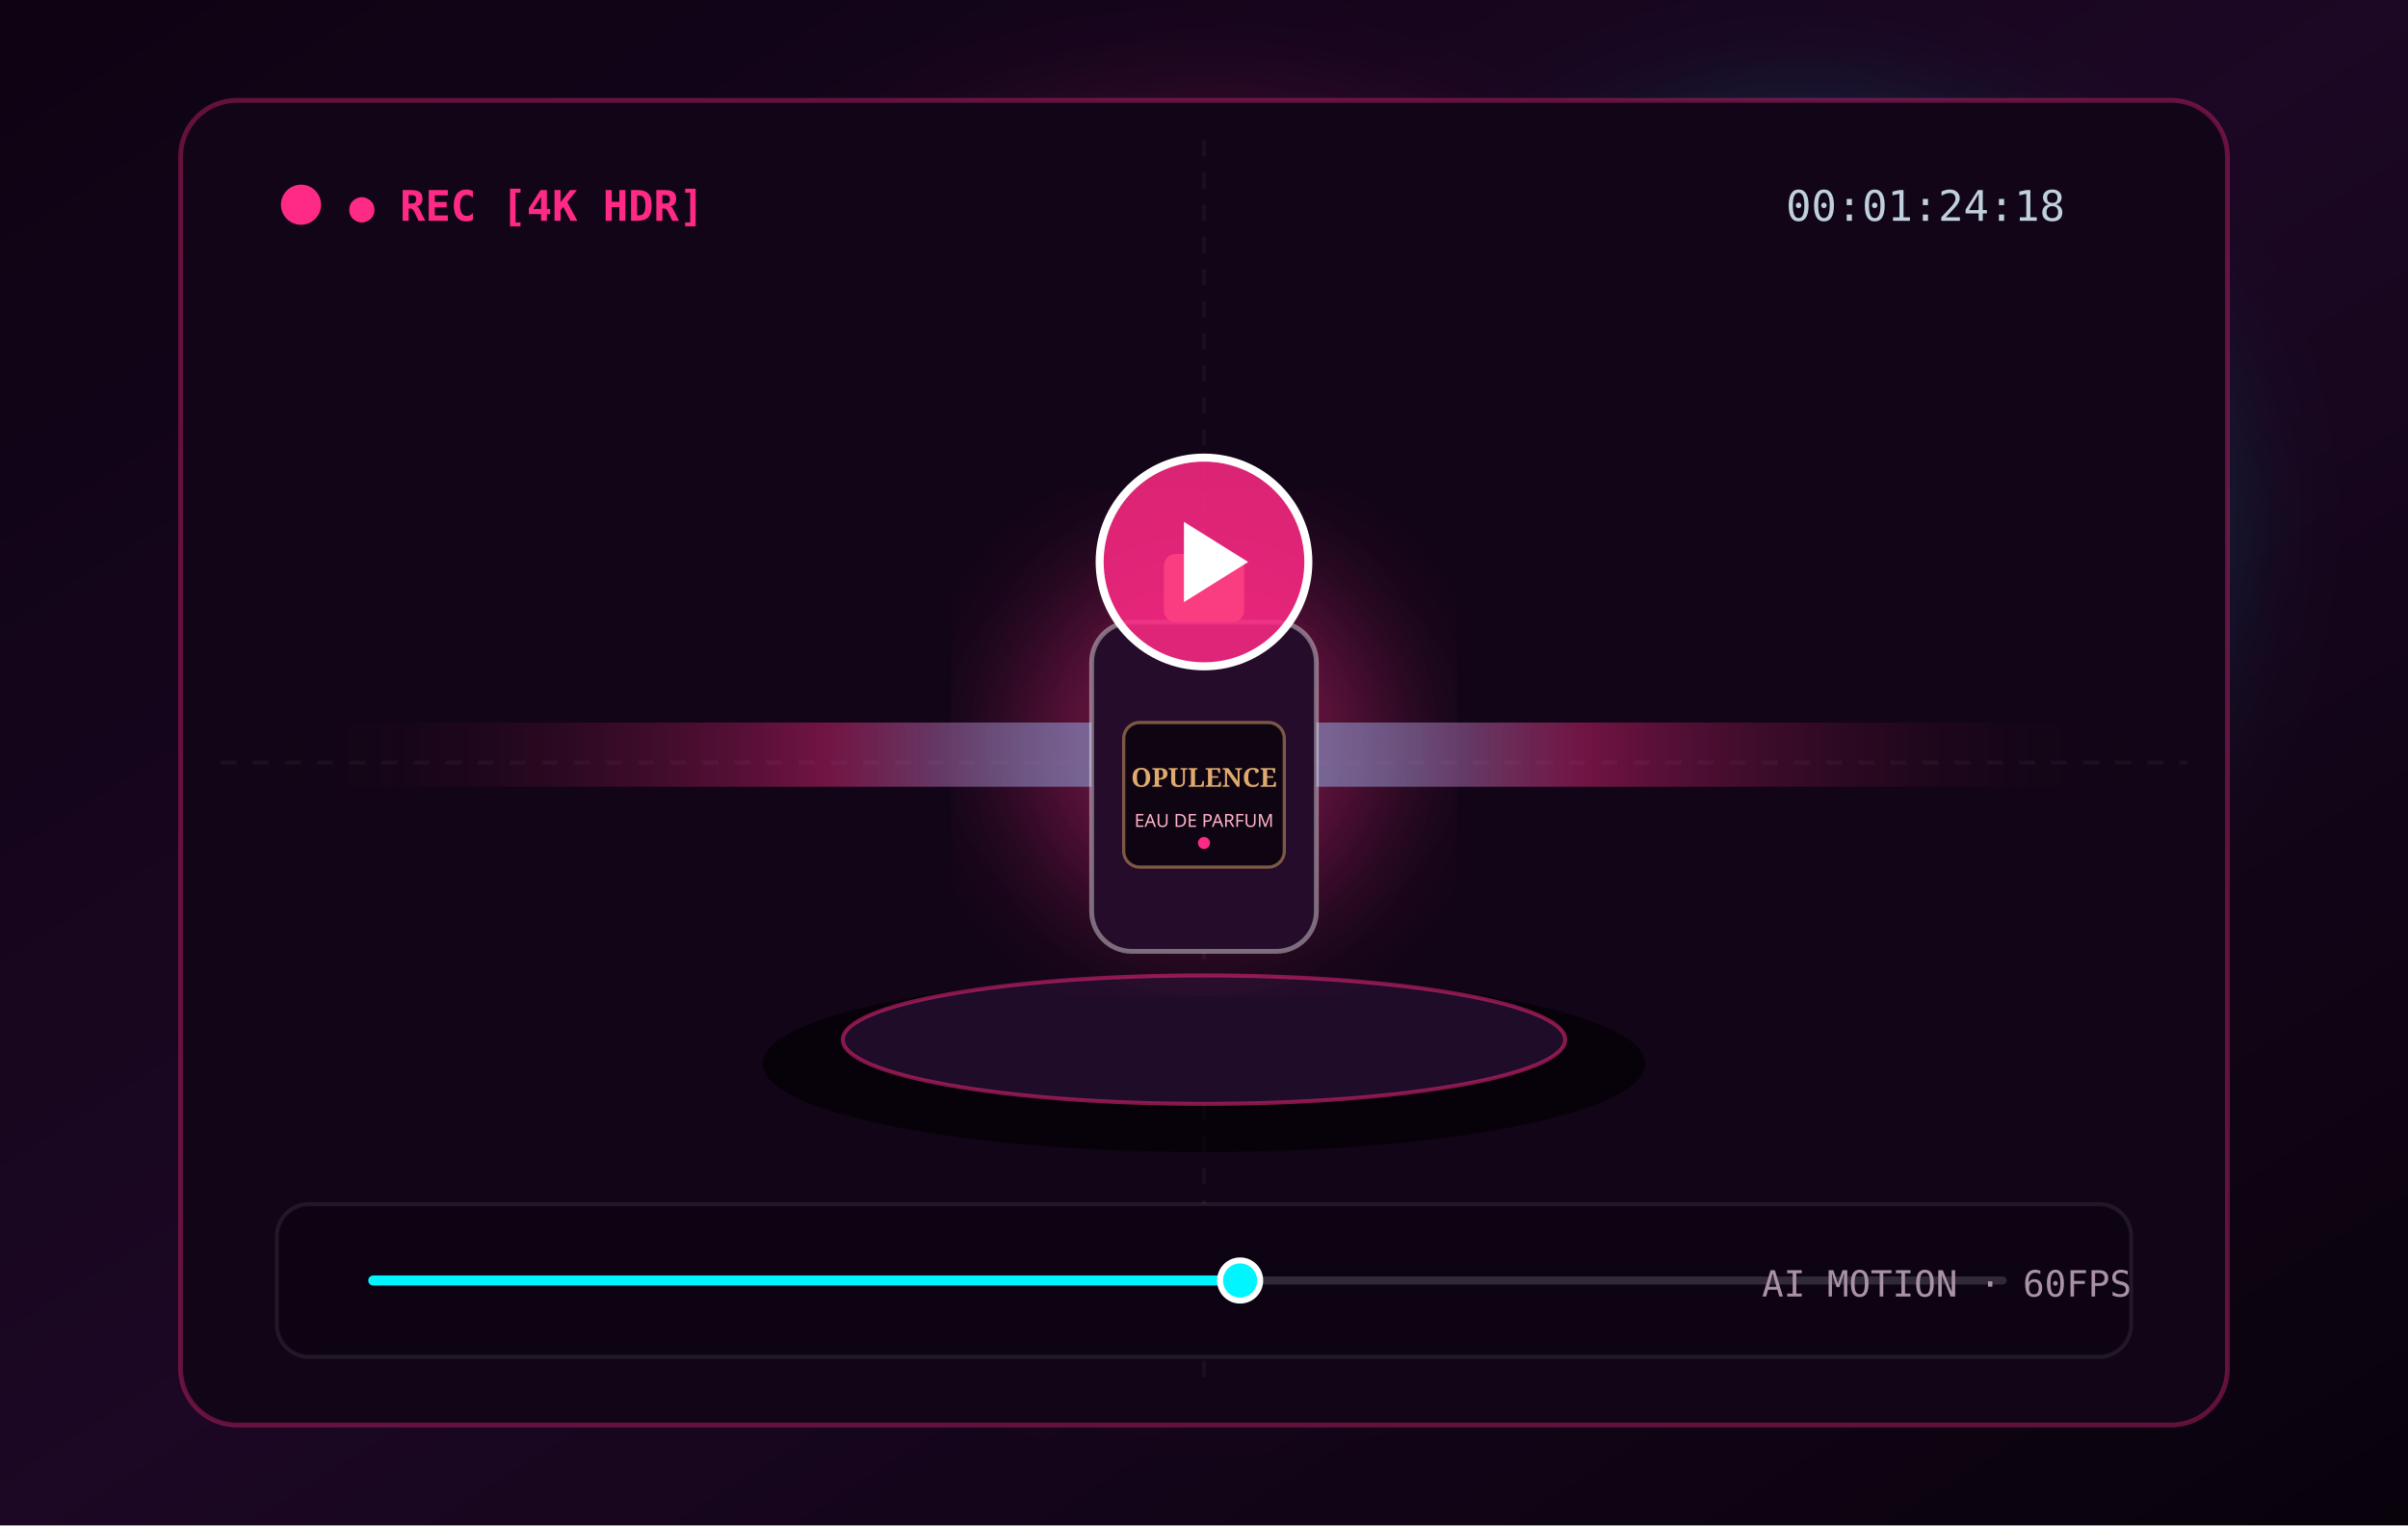
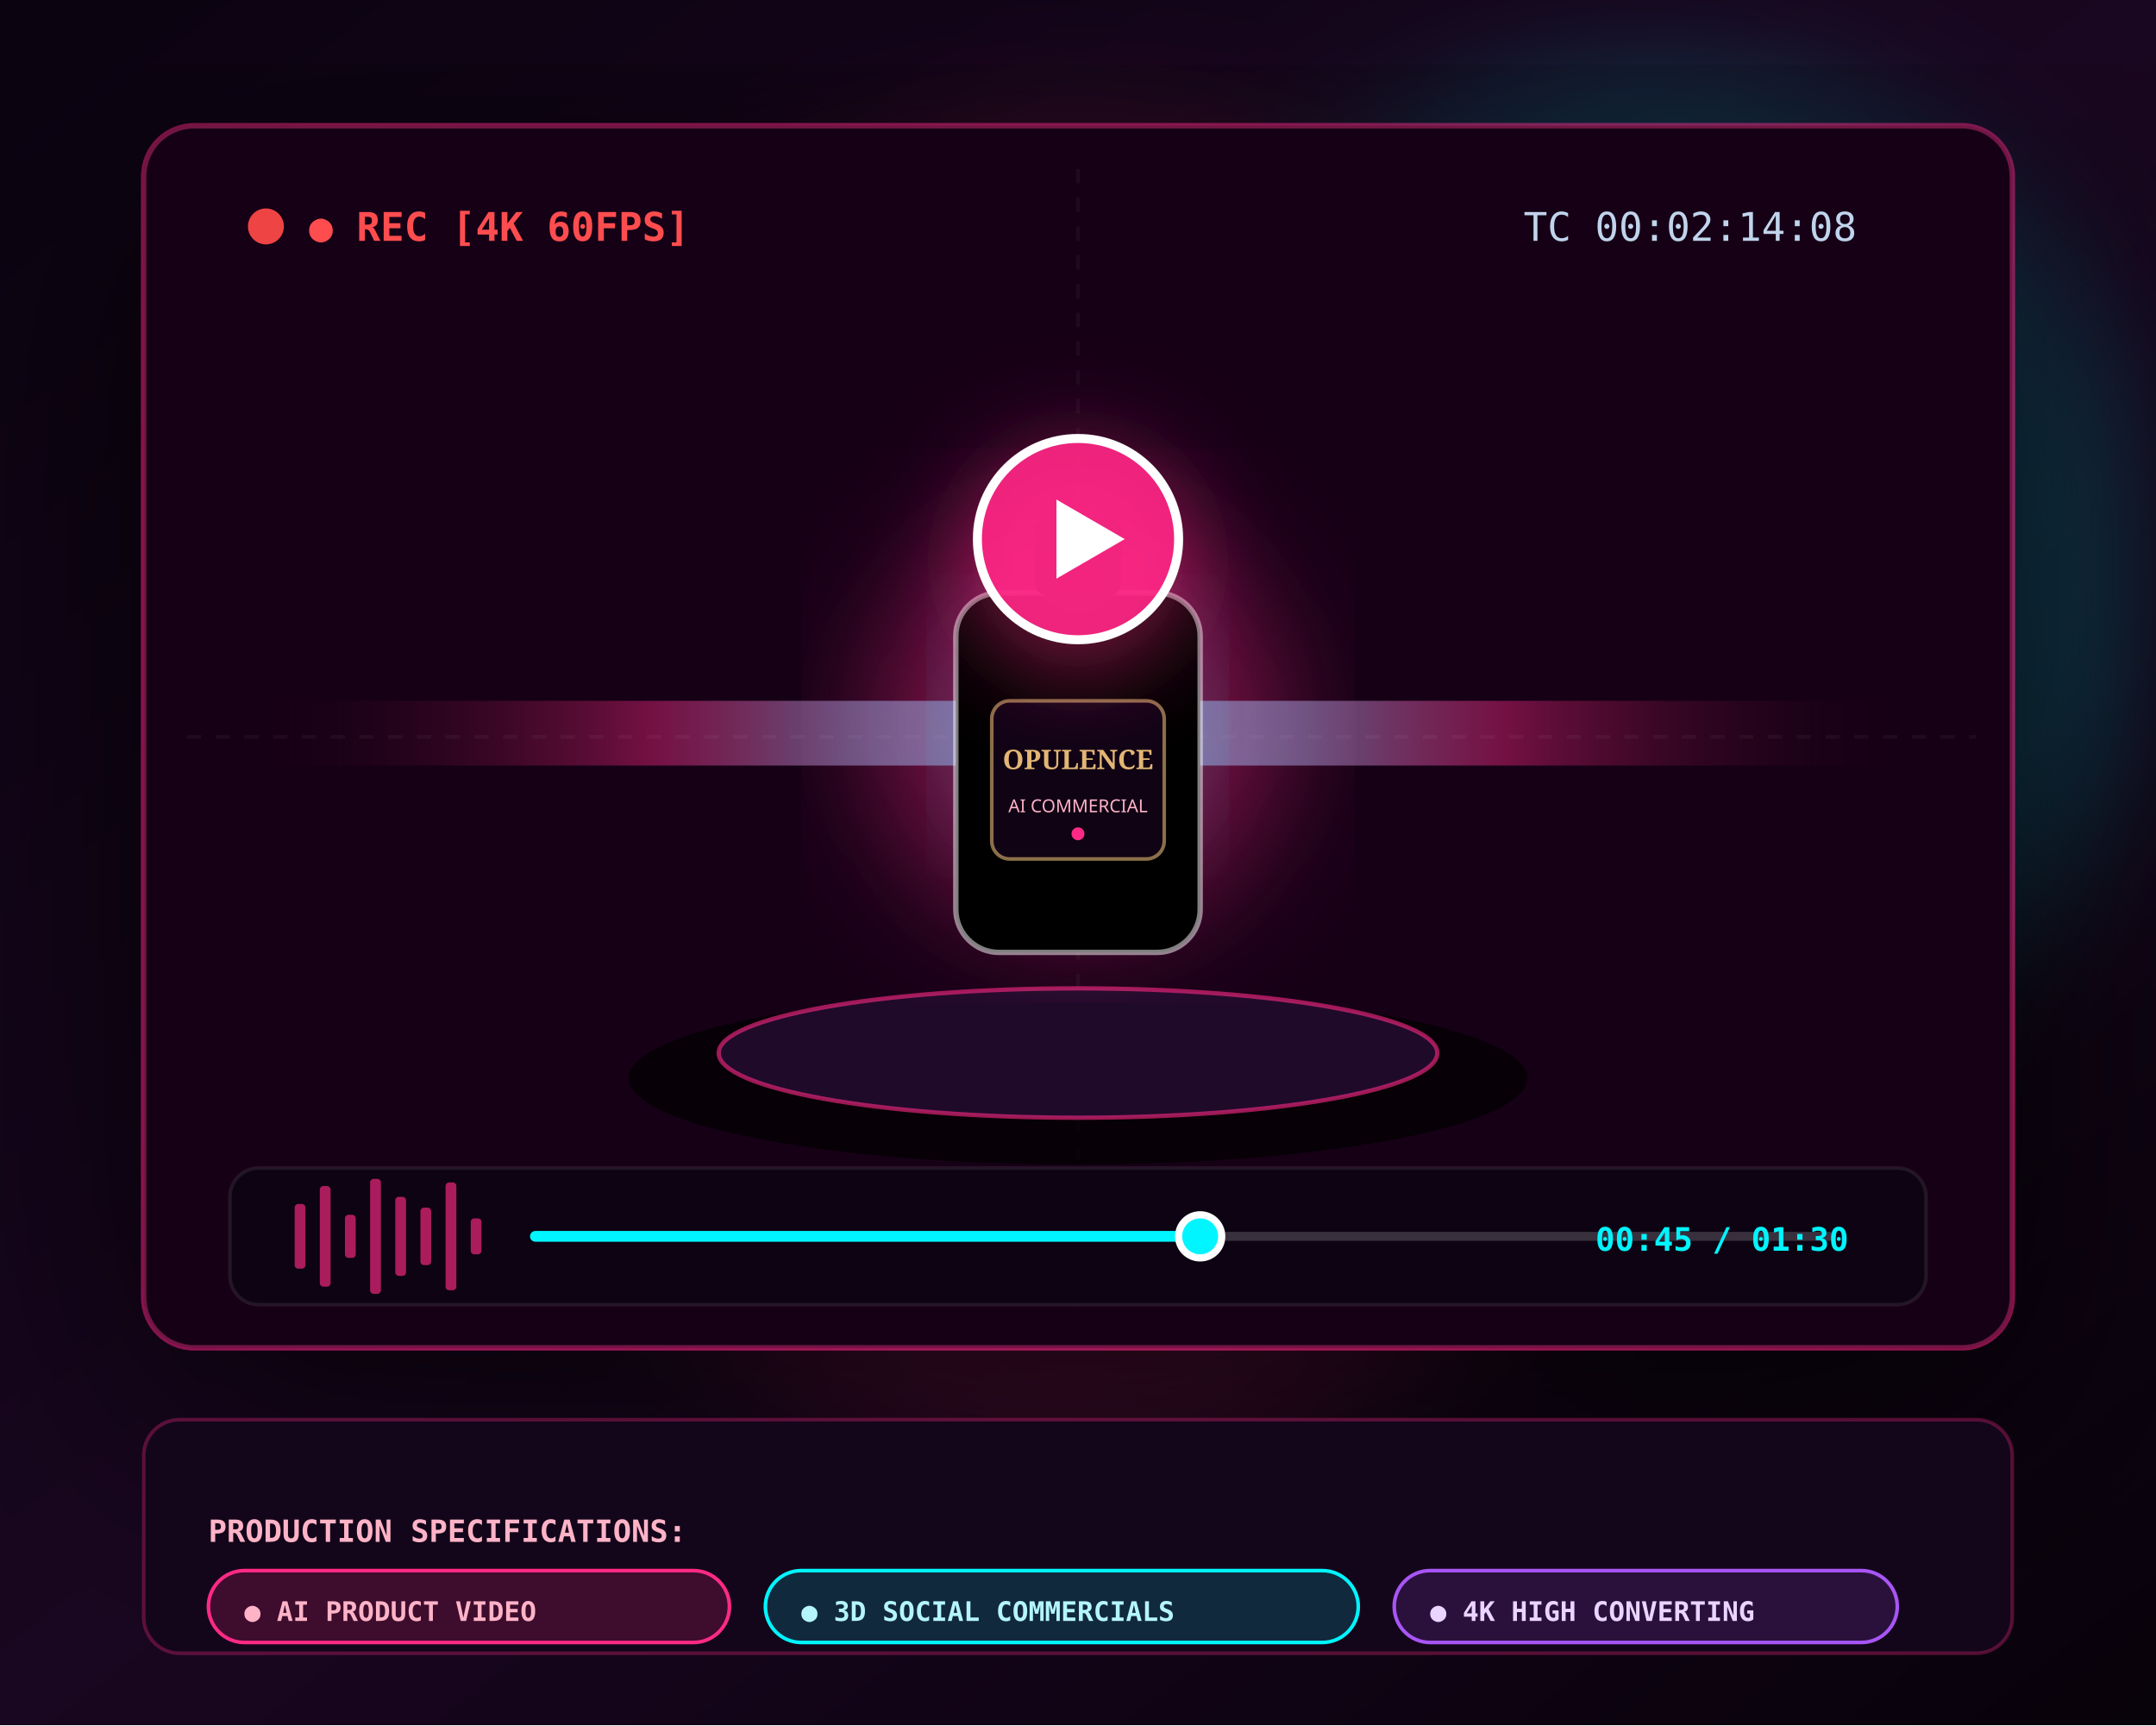
- <svg xmlns="http://www.w3.org/2000/svg" viewBox="0 0 600 380" width="100%" height="100%">
+ <svg xmlns="http://www.w3.org/2000/svg" viewBox="0 0 600 480" width="100%" height="100%">
  <defs>
    <linearGradient id="ad-bg" x1="0%" y1="0%" x2="100%" y2="100%">
-       <stop offset="0%" stop-color="#0d0312" />
-       <stop offset="50%" stop-color="#1c0724" />
-       <stop offset="100%" stop-color="#08020b" />
+       <stop offset="0%" stop-color="#0b0310" />
+       <stop offset="50%" stop-color="#190620" />
+       <stop offset="100%" stop-color="#08020a" />
    </linearGradient>
-     <linearGradient id="lens-flare" x1="0%" y1="0%" x2="100%" y2="0%">
+     <linearGradient id="lens-streak" x1="0%" y1="0%" x2="100%" y2="0%">
      <stop offset="0%" stop-color="transparent" />
-       <stop offset="30%" stop-color="rgba(255, 42, 133, 0.4)" />
-       <stop offset="50%" stop-color="rgba(0, 245, 255, 0.8)" />
-       <stop offset="70%" stop-color="rgba(255, 42, 133, 0.4)" />
+       <stop offset="25%" stop-color="rgba(255, 42, 133, 0.4)" />
+       <stop offset="50%" stop-color="rgba(0, 245, 255, 0.9)" />
+       <stop offset="75%" stop-color="rgba(255, 42, 133, 0.4)" />
      <stop offset="100%" stop-color="transparent" />
    </linearGradient>
-     <filter id="ad-blur" x="-20%" y="-20%" width="140%" height="140%">
-       <feGaussianBlur stdDeviation="16" result="blur" />
+     <filter id="ad-glow" x="-20%" y="-20%" width="140%" height="140%">
+       <feGaussianBlur stdDeviation="18" result="blur" />
    </filter>
  </defs>
-   <rect width="600" height="380" fill="url(#ad-bg)" />
-   <circle cx="300" cy="180" r="150" fill="#ff2a85" opacity="0.22" filter="url(#ad-blur)" />
-   <circle cx="450" cy="130" r="100" fill="#00f5ff" opacity="0.18" filter="url(#ad-blur)" />
-   <g transform="translate(45, 25)">
-     <rect width="510" height="330" rx="14" fill="#110517" stroke="rgba(255, 42, 133, 0.35)" stroke-width="1.2" />
-     <line x1="255" y1="10" x2="255" y2="320" stroke="rgba(255,255,255,0.04)" stroke-dasharray="4 4" />
-     <line x1="10" y1="165" x2="500" y2="165" stroke="rgba(255,255,255,0.04)" stroke-dasharray="4 4" />
-     <rect x="20" y="155" width="470" height="16" fill="url(#lens-flare)" />
-     <ellipse cx="255" cy="240" rx="110" ry="22" fill="rgba(0,0,0,0.6)" />
-     <ellipse cx="255" cy="234" rx="90" ry="16" fill="#1e0c28" stroke="rgba(255, 42, 133, 0.5)" stroke-width="1" />
-     <g transform="translate(255, 175)">
-       <circle cx="0" cy="-15" r="45" fill="#ff2a85" opacity="0.4" filter="url(#ad-blur)" />
-       <rect x="-28" y="-45" width="56" height="82" rx="10" fill="#240c2a" stroke="rgba(255,255,255,0.4)" stroke-width="1.2" />
-       <rect x="-10" y="-62" width="20" height="17" rx="3" fill="#e0a96d" />
-       <rect x="-20" y="-20" width="40" height="36" rx="4" fill="#0e0412" stroke="rgba(224,169,109,0.5)" stroke-width="0.8" />
-       <text x="0" y="-4" font-family="'Cinzel', serif" font-size="6.5" font-weight="700" fill="#e0a96d" text-anchor="middle">OPULENCE</text>
-       <text x="0" y="6" font-family="sans-serif" font-size="4.5" fill="#ffb3c7" text-anchor="middle">EAU DE PARFUM</text>
-       <circle cx="0" cy="10" r="1.5" fill="#ff2a85" />
+   <rect width="600" height="480" fill="url(#ad-bg)" />
+   <circle cx="300" cy="220" r="180" fill="#ff2a85" opacity="0.25" filter="url(#ad-glow)" />
+   <circle cx="460" cy="160" r="140" fill="#00f5ff" opacity="0.2" filter="url(#ad-glow)" />
+   <g transform="translate(40, 35)">
+     <rect width="520" height="340" rx="14" fill="#120518" stroke="rgba(255, 42, 133, 0.4)" stroke-width="1.5" filter="drop-shadow(0 18px 36px rgba(0,0,0,0.8))" />
+     <rect x="20" y="160" width="480" height="18" fill="url(#lens-streak)" />
+     <line x1="260" y1="12" x2="260" y2="330" stroke="rgba(255,255,255,0.04)" stroke-dasharray="4 4" />
+     <line x1="12" y1="170" x2="510" y2="170" stroke="rgba(255,255,255,0.04)" stroke-dasharray="4 4" />
+     <g transform="translate(24, 18)">
+       <circle cx="10" cy="10" r="5" fill="#ef4444" />
+       <text x="22" y="14" font-family="'JetBrains Mono', monospace" font-size="11" font-weight="700" fill="#ff4d4f">● REC [4K 60FPS]</text>
+       <text x="360" y="14" font-family="'JetBrains Mono', monospace" font-size="11" fill="#c0d4ec">TC 00:02:14:08</text>
    </g>
-     <g transform="translate(20, 16)">
-       <circle cx="10" cy="10" r="5" fill="#ff2a85" />
-       <text x="22" y="14" font-family="'JetBrains Mono', monospace" font-size="10.5" font-weight="700" fill="#ff2a85">● REC [4K HDR]</text>
-       <text x="380" y="14" font-family="'JetBrains Mono', monospace" font-size="10.5" fill="#c0d0dc">00:01:24:18</text>
+     <ellipse cx="260" cy="265" rx="125" ry="24" fill="rgba(0,0,0,0.7)" />
+     <ellipse cx="260" cy="258" rx="100" ry="18" fill="#1f0a2a" stroke="rgba(255, 42, 133, 0.6)" stroke-width="1.2" />
+     <g transform="translate(260, 185)">
+       <circle cx="0" cy="-18" r="55" fill="#ff2a85" opacity="0.45" filter="url(#ad-glow)" />
+       <circle cx="0" cy="-18" r="30" fill="#00f5ff" opacity="0.3" filter="url(#ad-glow)" />
+       <rect x="-34" y="-55" width="68" height="100" rx="12" fill="linear-gradient(135deg, rgba(255,255,255,0.22), rgba(255,42,133,0.35) 50%, rgba(12,3,16,0.92))" stroke="rgba(255,255,255,0.5)" stroke-width="1.5" />
+       <rect x="-12" y="-76" width="24" height="22" rx="4" fill="linear-gradient(135deg, #fff4bf, #c89243)" />
+       <rect x="-24" y="-25" width="48" height="44" rx="5" fill="#0f0314" stroke="rgba(226, 183, 116, 0.6)" stroke-width="1" />
+       <text x="0" y="-6" font-family="'Cinzel', serif" font-size="7.5" font-weight="700" fill="#e2b774" text-anchor="middle">OPULENCE</text>
+       <text x="0" y="6" font-family="sans-serif" font-size="5" fill="#ffb3c7" text-anchor="middle">AI COMMERCIAL</text>
+       <circle cx="0" cy="12" r="1.8" fill="#ff2a85" />
    </g>
-     <g transform="translate(255, 115)">
-       <circle cx="0" cy="0" r="26" fill="rgba(255, 42, 133, 0.85)" stroke="#ffffff" stroke-width="2" />
-       <polygon points="-5,-10 -5,10 11,0" fill="#ffffff" />
+     <g transform="translate(260, 115)">
+       <circle cx="0" cy="0" r="28" fill="rgba(255, 42, 133, 0.9)" stroke="#ffffff" stroke-width="2.5" filter="drop-shadow(0 6px 14px rgba(255,42,133,0.6))" />
+       <polygon points="-6,-11 -6,11 13,0" fill="#ffffff" />
    </g>
-     <g transform="translate(24, 275)">
-       <rect width="462" height="38" rx="8" fill="#0d0312" stroke="rgba(255,255,255,0.08)" stroke-width="1" />
-       <line x1="24" y1="19" x2="430" y2="19" stroke="rgba(255,255,255,0.15)" stroke-width="2" stroke-linecap="round" />
-       <line x1="24" y1="19" x2="240" y2="19" stroke="#00f5ff" stroke-width="2.5" stroke-linecap="round" />
-       <circle cx="240" cy="19" r="5" fill="#00f5ff" stroke="#ffffff" stroke-width="1.5" />
-       <text x="370" y="23" font-family="'JetBrains Mono', monospace" font-size="9" fill="#a892a4">AI MOTION · 60FPS</text>
+     <g transform="translate(24, 290)">
+       <rect width="472" height="38" rx="8" fill="#0d0312" stroke="rgba(255,255,255,0.08)" stroke-width="1" />
+       <g fill="#ff2a85" opacity="0.65" transform="translate(18, 19)">
+         <rect x="0" y="-9" width="3" height="18" rx="1" />
+         <rect x="7" y="-14" width="3" height="28" rx="1" />
+         <rect x="14" y="-6" width="3" height="12" rx="1" />
+         <rect x="21" y="-16" width="3" height="32" rx="1" />
+         <rect x="28" y="-11" width="3" height="22" rx="1" />
+         <rect x="35" y="-8" width="3" height="16" rx="1" />
+         <rect x="42" y="-15" width="3" height="30" rx="1" />
+         <rect x="49" y="-5" width="3" height="10" rx="1" />
+       </g>
+       <line x1="85" y1="19" x2="445" y2="19" stroke="rgba(255,255,255,0.18)" stroke-width="2.5" stroke-linecap="round" />
+       <line x1="85" y1="19" x2="270" y2="19" stroke="#00f5ff" stroke-width="3" stroke-linecap="round" />
+       <circle cx="270" cy="19" r="6" fill="#00f5ff" stroke="#ffffff" stroke-width="2" />
+       <text x="380" y="23" font-family="'JetBrains Mono', monospace" font-size="9" font-weight="700" fill="#00f5ff">00:45 / 01:30</text>
+     </g>
+   </g>
+   <g transform="translate(40, 395)">
+     <rect width="520" height="65" rx="10" fill="#14061a" stroke="rgba(255, 42, 133, 0.3)" stroke-width="1" />
+     <g transform="translate(18, 20)">
+       <text x="0" y="14" font-family="'JetBrains Mono', monospace" font-size="8.5" font-weight="700" fill="#ffb3c7">PRODUCTION SPECIFICATIONS:</text>
+       <g transform="translate(0, 22)">
+         <rect width="145" height="20" rx="10" fill="rgba(255, 42, 133, 0.18)" stroke="#ff2a85" stroke-width="1" />
+         <text x="10" y="14" font-family="'JetBrains Mono', monospace" font-size="7.5" font-weight="700" fill="#ffb3c7">● AI PRODUCT VIDEO</text>
+         <rect x="155" y="0" width="165" height="20" rx="10" fill="rgba(0, 245, 255, 0.15)" stroke="#00f5ff" stroke-width="1" />
+         <text x="165" y="14" font-family="'JetBrains Mono', monospace" font-size="7.5" font-weight="700" fill="#b4f5fc">● 3D SOCIAL COMMERCIALS</text>
+         <rect x="330" y="0" width="140" height="20" rx="10" fill="rgba(168, 85, 247, 0.15)" stroke="#a855f7" stroke-width="1" />
+         <text x="340" y="14" font-family="'JetBrains Mono', monospace" font-size="7.5" font-weight="700" fill="#e9d5ff">● 4K HIGH CONVERTING</text>
+       </g>
    </g>
  </g>
</svg>
